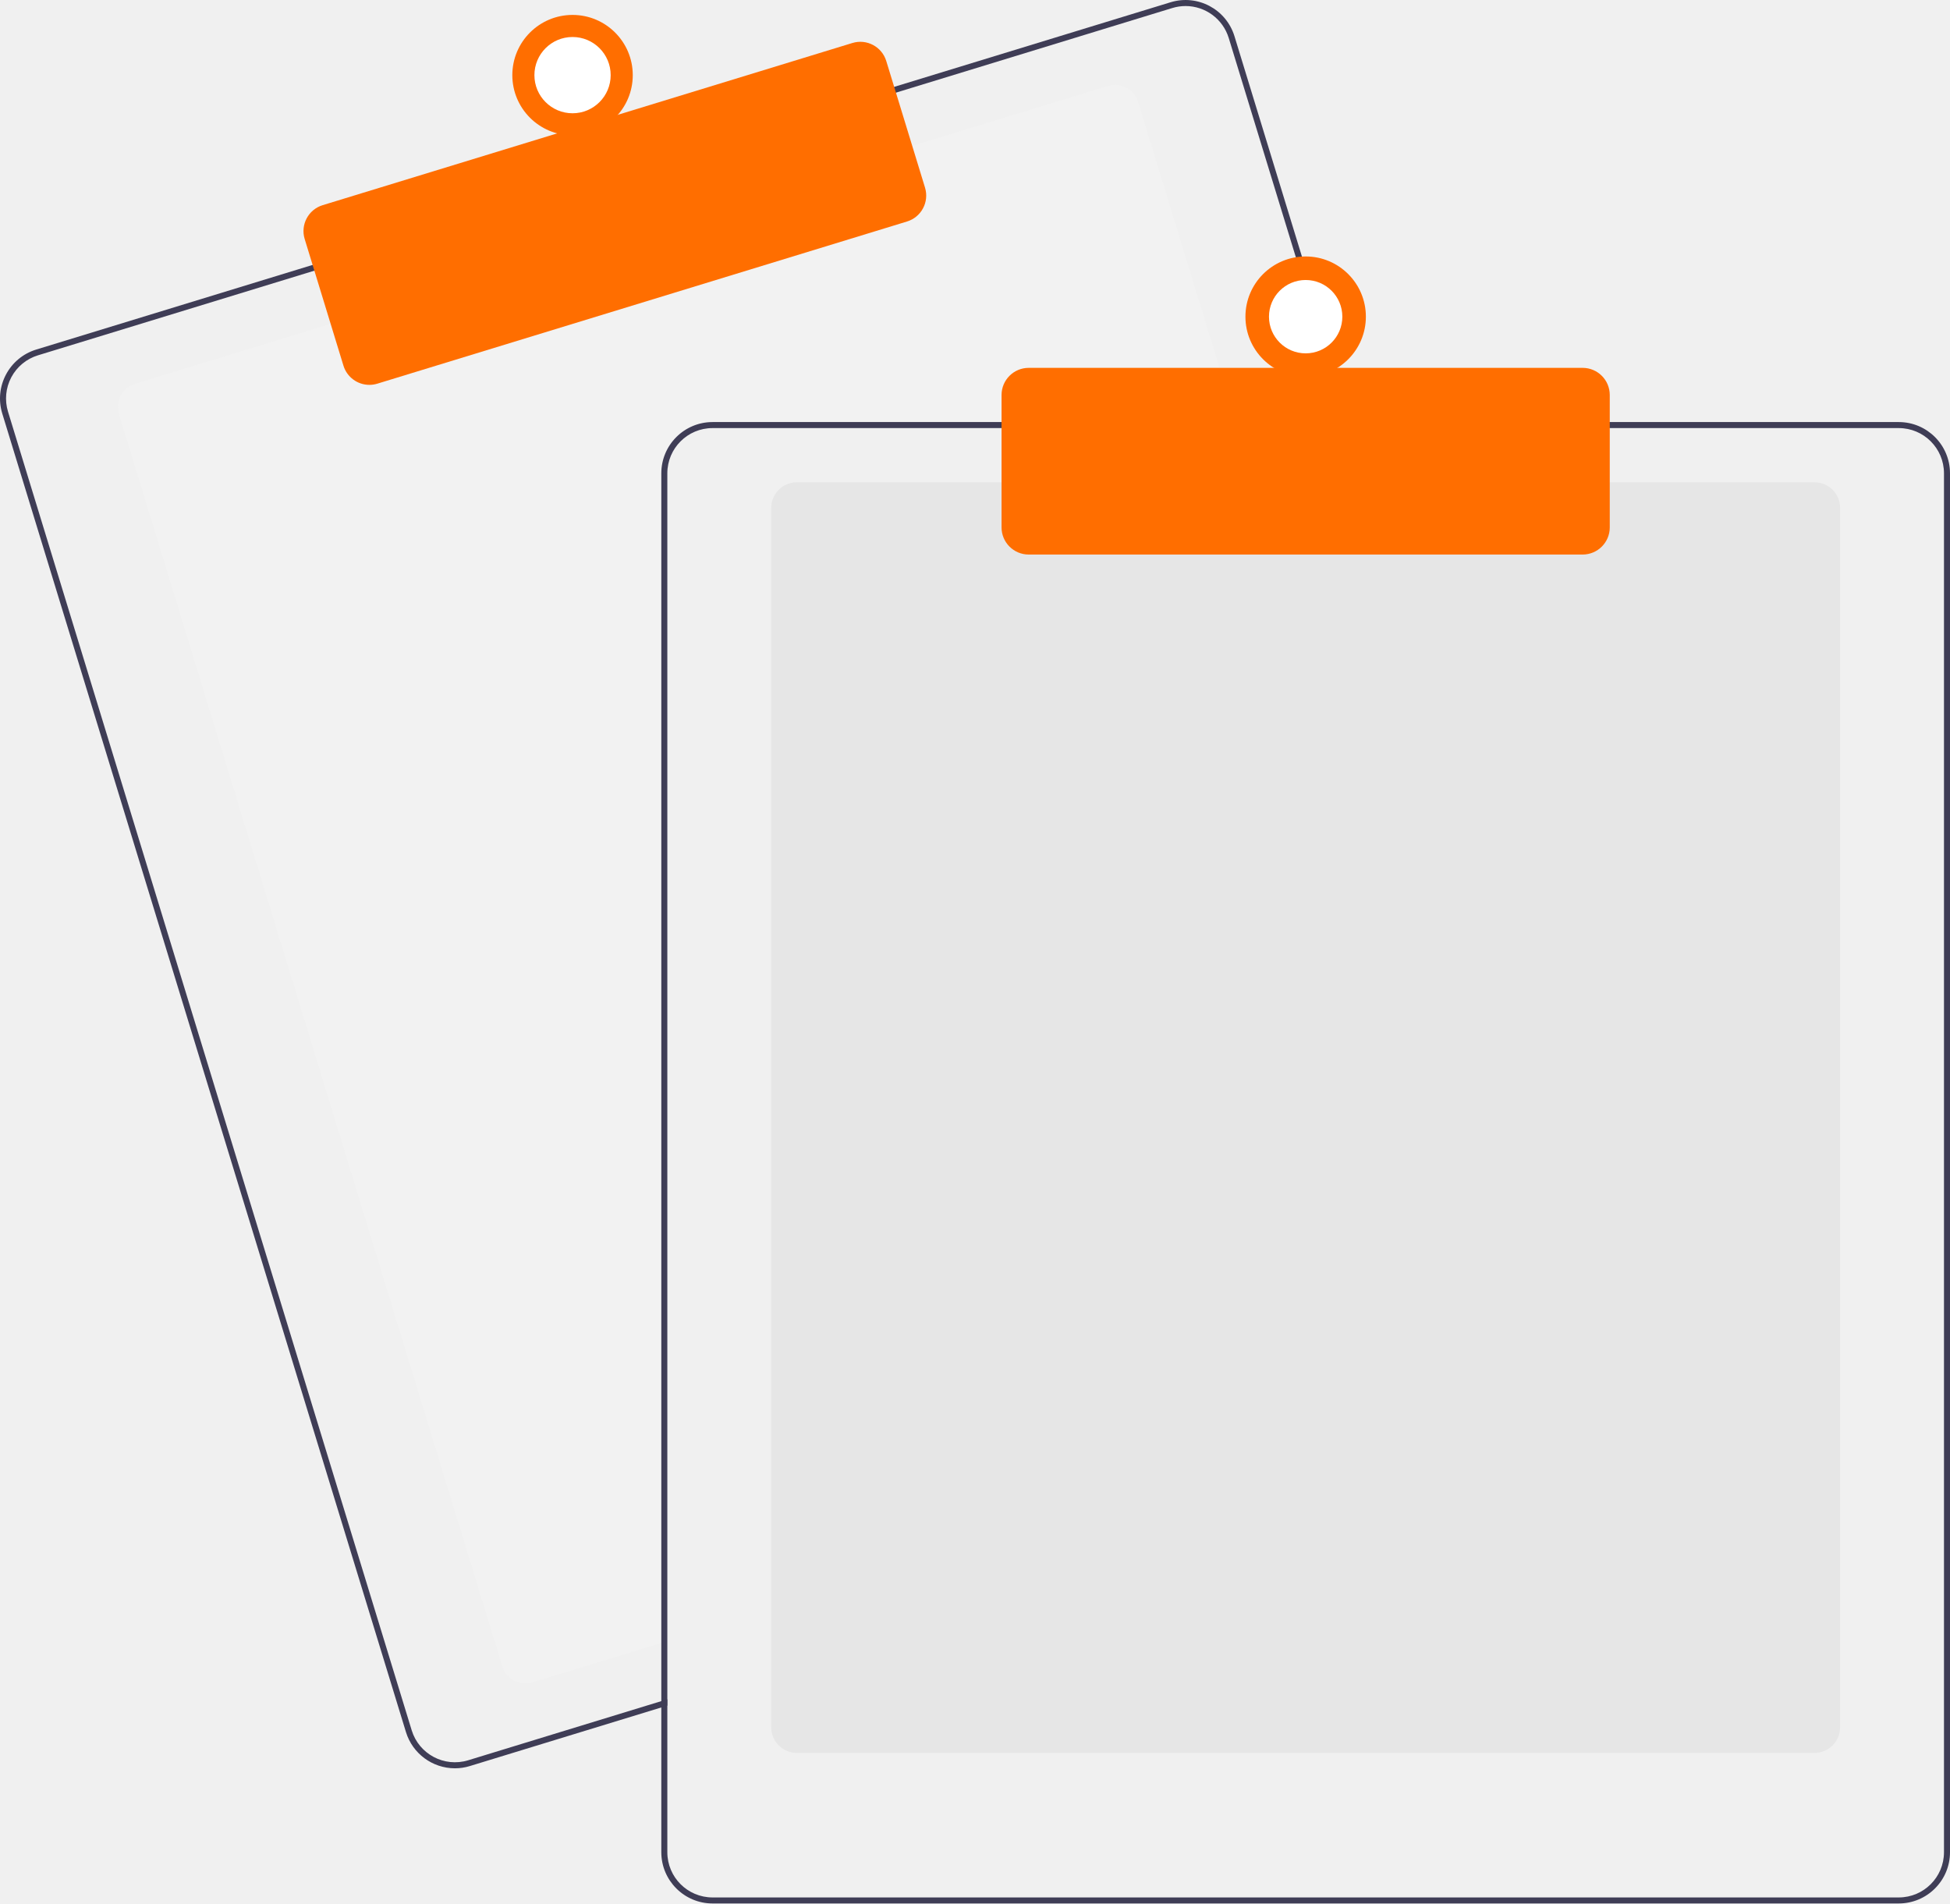
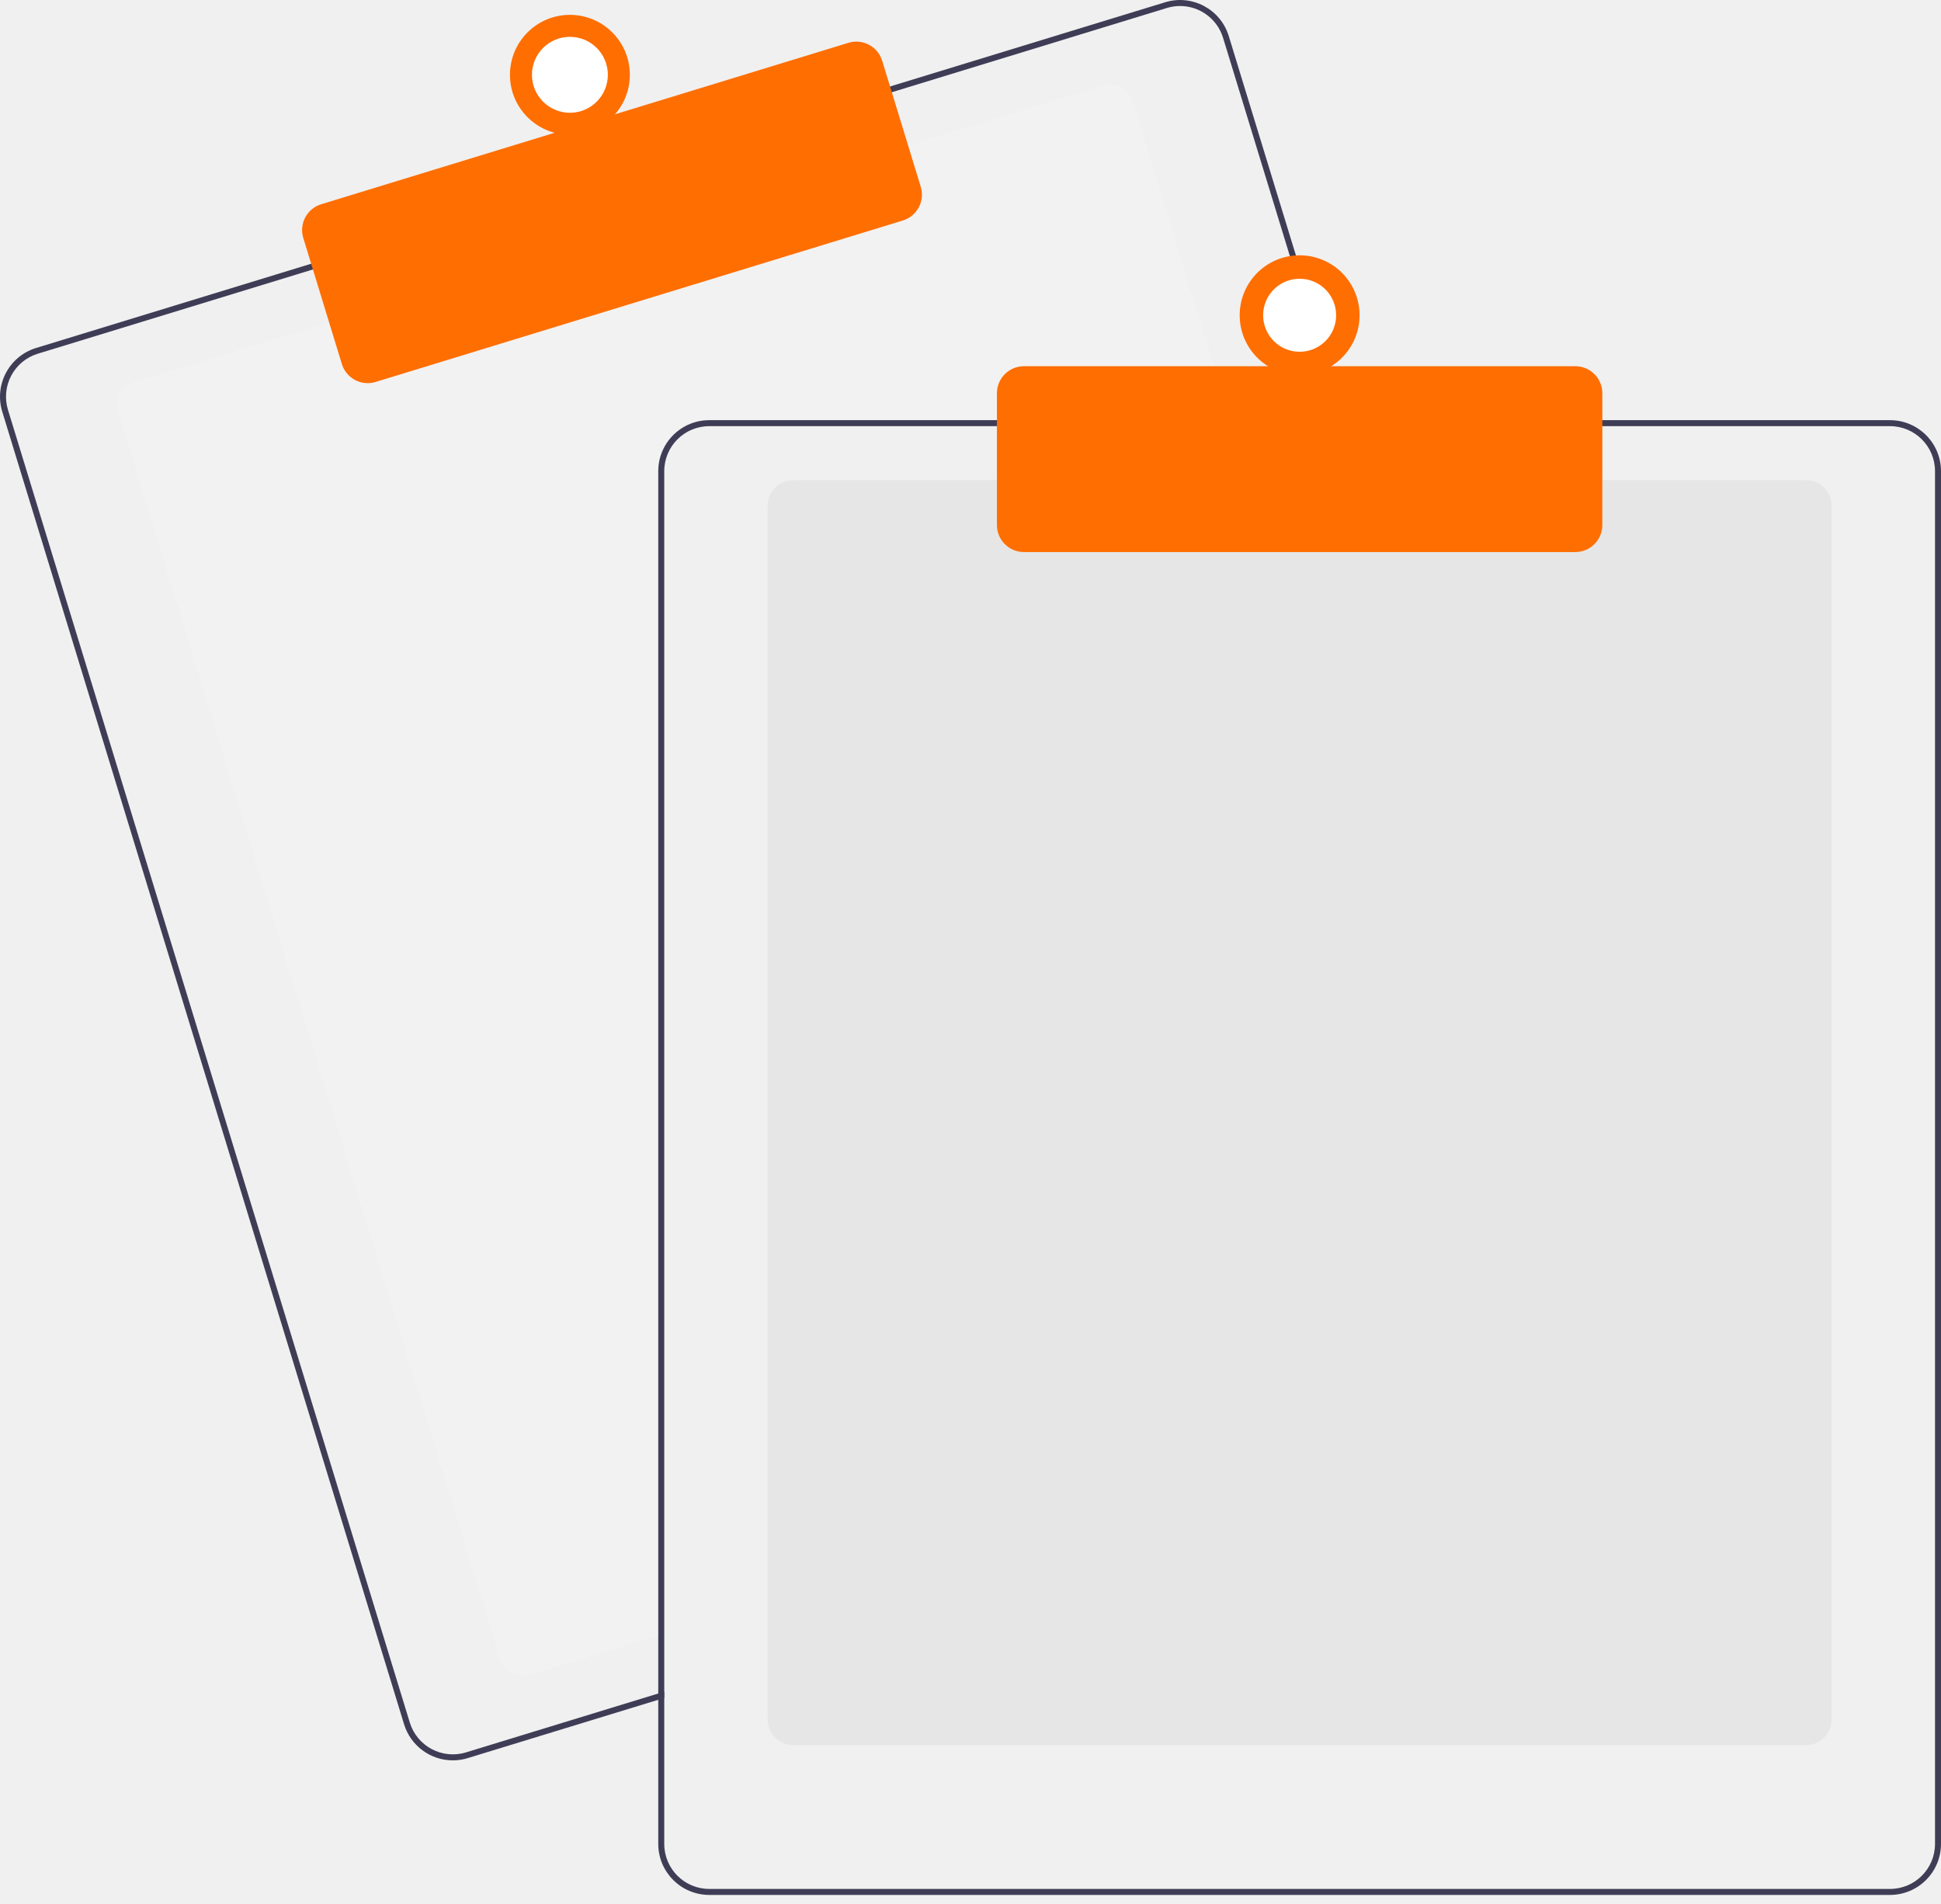
- <svg xmlns="http://www.w3.org/2000/svg" id="b21613c9-2bf0-4d37-bef0-3b193d34fc5d" data-name="Layer 1" width="647.636" height="632.174" viewBox="0 0 647.636 632.174">
-   <path d="M687.328,276.087H512.818a15.018,15.018,0,0,0-15,15v387.85l-2,.61-42.81,13.11a8.007,8.007,0,0,1-9.99-5.31L315.678,271.397a8.003,8.003,0,0,1,5.31-9.99l65.97-20.2,191.25-58.54,65.97-20.2a7.989,7.989,0,0,1,9.99,5.3l32.55,106.32Z" transform="translate(-276.1819 -133.9131)" fill="#f2f2f2" />
-   <path d="M725.408,274.087l-39.23-128.14a16.994,16.994,0,0,0-21.23-11.28l-92.75,28.39L380.958,221.607l-92.75,28.4a17.015,17.015,0,0,0-11.28,21.23l134.08,437.93a17.027,17.027,0,0,0,16.26,12.03,16.789,16.789,0,0,0,4.97-.75l63.58-19.46,2-.62v-2.09l-2,.61-64.17,19.65a15.015,15.015,0,0,1-18.73-9.95l-134.07-437.94a14.979,14.979,0,0,1,9.95-18.73l92.75-28.4,191.24-58.54,92.75-28.4a15.156,15.156,0,0,1,4.41-.66,15.015,15.015,0,0,1,14.32,10.61l39.05,127.56.62,2h2.08Z" transform="translate(-276.1819 -133.9131)" fill="#3f3d56" />
-   <path d="M398.863,261.734a9.016,9.016,0,0,1-8.611-6.367l-12.88-42.072a8.999,8.999,0,0,1,5.971-11.24l175.939-53.864a9.009,9.009,0,0,1,11.241,5.971l12.88,42.072a9.01,9.01,0,0,1-5.971,11.241L401.492,261.339A8.976,8.976,0,0,1,398.863,261.734Z" transform="translate(-276.1819 -133.9131)" fill="#ff6e00" />
-   <circle cx="190.154" cy="24.955" r="20" fill="#ff6e00" />
-   <circle cx="190.154" cy="24.955" r="12.665" fill="#fff" />
-   <path d="M878.818,716.087h-338a8.51,8.51,0,0,1-8.5-8.5v-405a8.51,8.51,0,0,1,8.5-8.5h338a8.51,8.51,0,0,1,8.5,8.5v405A8.51,8.51,0,0,1,878.818,716.087Z" transform="translate(-276.1819 -133.9131)" fill="#e6e6e6" />
-   <path d="M723.318,274.087h-210.5a17.024,17.024,0,0,0-17,17v407.8l2-.61v-407.19a15.018,15.018,0,0,1,15-15H723.938Zm183.5,0h-394a17.024,17.024,0,0,0-17,17v458a17.024,17.024,0,0,0,17,17h394a17.024,17.024,0,0,0,17-17v-458A17.024,17.024,0,0,0,906.818,274.087Zm15,475a15.018,15.018,0,0,1-15,15h-394a15.018,15.018,0,0,1-15-15v-458a15.018,15.018,0,0,1,15-15h394a15.018,15.018,0,0,1,15,15Z" transform="translate(-276.1819 -133.9131)" fill="#3f3d56" />
-   <path d="M801.818,318.087h-184a9.01,9.01,0,0,1-9-9v-44a9.01,9.01,0,0,1,9-9h184a9.01,9.01,0,0,1,9,9v44A9.01,9.01,0,0,1,801.818,318.087Z" transform="translate(-276.1819 -133.9131)" fill="#ff6e00" />
-   <circle cx="433.636" cy="105.174" r="20" fill="#ff6e00" />
-   <circle cx="433.636" cy="105.174" r="12.182" fill="#fff" />
+ <svg xmlns="http://www.w3.org/2000/svg" version="1.1" viewBox="0 0 647.636 635" height="635" width="647.636" data-name="Layer 1" id="b21613c9-2bf0-4d37-bef0-3b193d34fc5d">
+   <defs id="defs25" />
+   <path id="path2" fill="#f2f2f2" transform="translate(-276.1819,-133.9131)" d="M 687.328,276.087 H 512.818 a 15.018,15.018 0 0 0 -15,15 v 387.85 l -2,0.61 -42.81,13.11 a 8.007,8.007 0 0 1 -9.99,-5.31 L 315.678,271.397 a 8.003,8.003 0 0 1 5.31,-9.99 l 65.97,-20.2 191.25,-58.54 65.97,-20.2 a 7.989,7.989 0 0 1 9.99,5.3 l 32.55,106.32 z" />
+   <path id="path4" fill="#3f3d56" transform="translate(-276.1819,-133.9131)" d="m 725.408,274.087 -39.23,-128.14 a 16.994,16.994 0 0 0 -21.23,-11.28 l -92.75,28.39 -191.24,58.55 -92.75,28.4 a 17.015,17.015 0 0 0 -11.28,21.23 l 134.08,437.93 a 17.027,17.027 0 0 0 16.26,12.03 16.789,16.789 0 0 0 4.97,-0.75 l 63.58,-19.46 2,-0.62 v -2.09 l -2,0.61 -64.17,19.65 a 15.015,15.015 0 0 1 -18.73,-9.95 l -134.07,-437.94 a 14.979,14.979 0 0 1 9.95,-18.73 l 92.75,-28.4 191.24,-58.54 92.75,-28.4 a 15.156,15.156 0 0 1 4.41,-0.66 15.015,15.015 0 0 1 14.32,10.61 l 39.05,127.56 0.62,2 h 2.08 z" />
+   <path id="path6" fill="#ff6e00" transform="translate(-276.1819,-133.9131)" d="m 398.863,261.734 a 9.016,9.016 0 0 1 -8.611,-6.367 l -12.88,-42.072 a 8.999,8.999 0 0 1 5.971,-11.24 l 175.939,-53.864 a 9.009,9.009 0 0 1 11.241,5.971 l 12.88,42.072 a 9.01,9.01 0 0 1 -5.971,11.241 l -175.939,53.864 a 8.976,8.976 0 0 1 -2.629,0.395 z" />
+   <circle id="circle8" fill="#ff6e00" r="20" cy="24.955" cx="190.154" />
+   <circle id="circle10" fill="#ffffff" r="12.665" cy="24.955" cx="190.154" />
+   <path id="path12" fill="#e6e6e6" transform="translate(-276.1819,-133.9131)" d="m 878.818,716.087 h -338 a 8.51,8.51 0 0 1 -8.5,-8.5 v -405 a 8.51,8.51 0 0 1 8.5,-8.5 h 338 a 8.51,8.51 0 0 1 8.5,8.5 v 405 a 8.51,8.51 0 0 1 -8.5,8.5 z" />
+   <path transform="translate(-276.1819,-133.9131)" id="path14" fill="#3f3d56" d="m 723.318,274.087 h -210.5 a 17.024,17.024 0 0 0 -17,17 v 407.8 l 2,-0.61 v -407.19 a 15.018,15.018 0 0 1 15,-15 h 211.12 z m 183.5,0 h -394 a 17.024,17.024 0 0 0 -17,17 v 458 a 17.024,17.024 0 0 0 17,17 h 394 a 17.024,17.024 0 0 0 17,-17 v -458 a 17.024,17.024 0 0 0 -17,-17 z m 15,475 a 15.018,15.018 0 0 1 -15,15 h -394 a 15.018,15.018 0 0 1 -15,-15 v -458 a 15.018,15.018 0 0 1 15,-15 h 394 a 15.018,15.018 0 0 1 15,15 z" />
+   <path id="path16" fill="#ff6e00" transform="translate(-276.1819,-133.9131)" d="m 801.818,318.087 h -184 a 9.01,9.01 0 0 1 -9,-9 v -44 a 9.01,9.01 0 0 1 9,-9 h 184 a 9.01,9.01 0 0 1 9,9 v 44 a 9.01,9.01 0 0 1 -9,9 z" />
+   <circle id="circle18" fill="#ff6e00" r="20" cy="105.174" cx="433.636" />
+   <circle id="circle20" fill="#ffffff" r="12.182" cy="105.174" cx="433.636" />
</svg>
